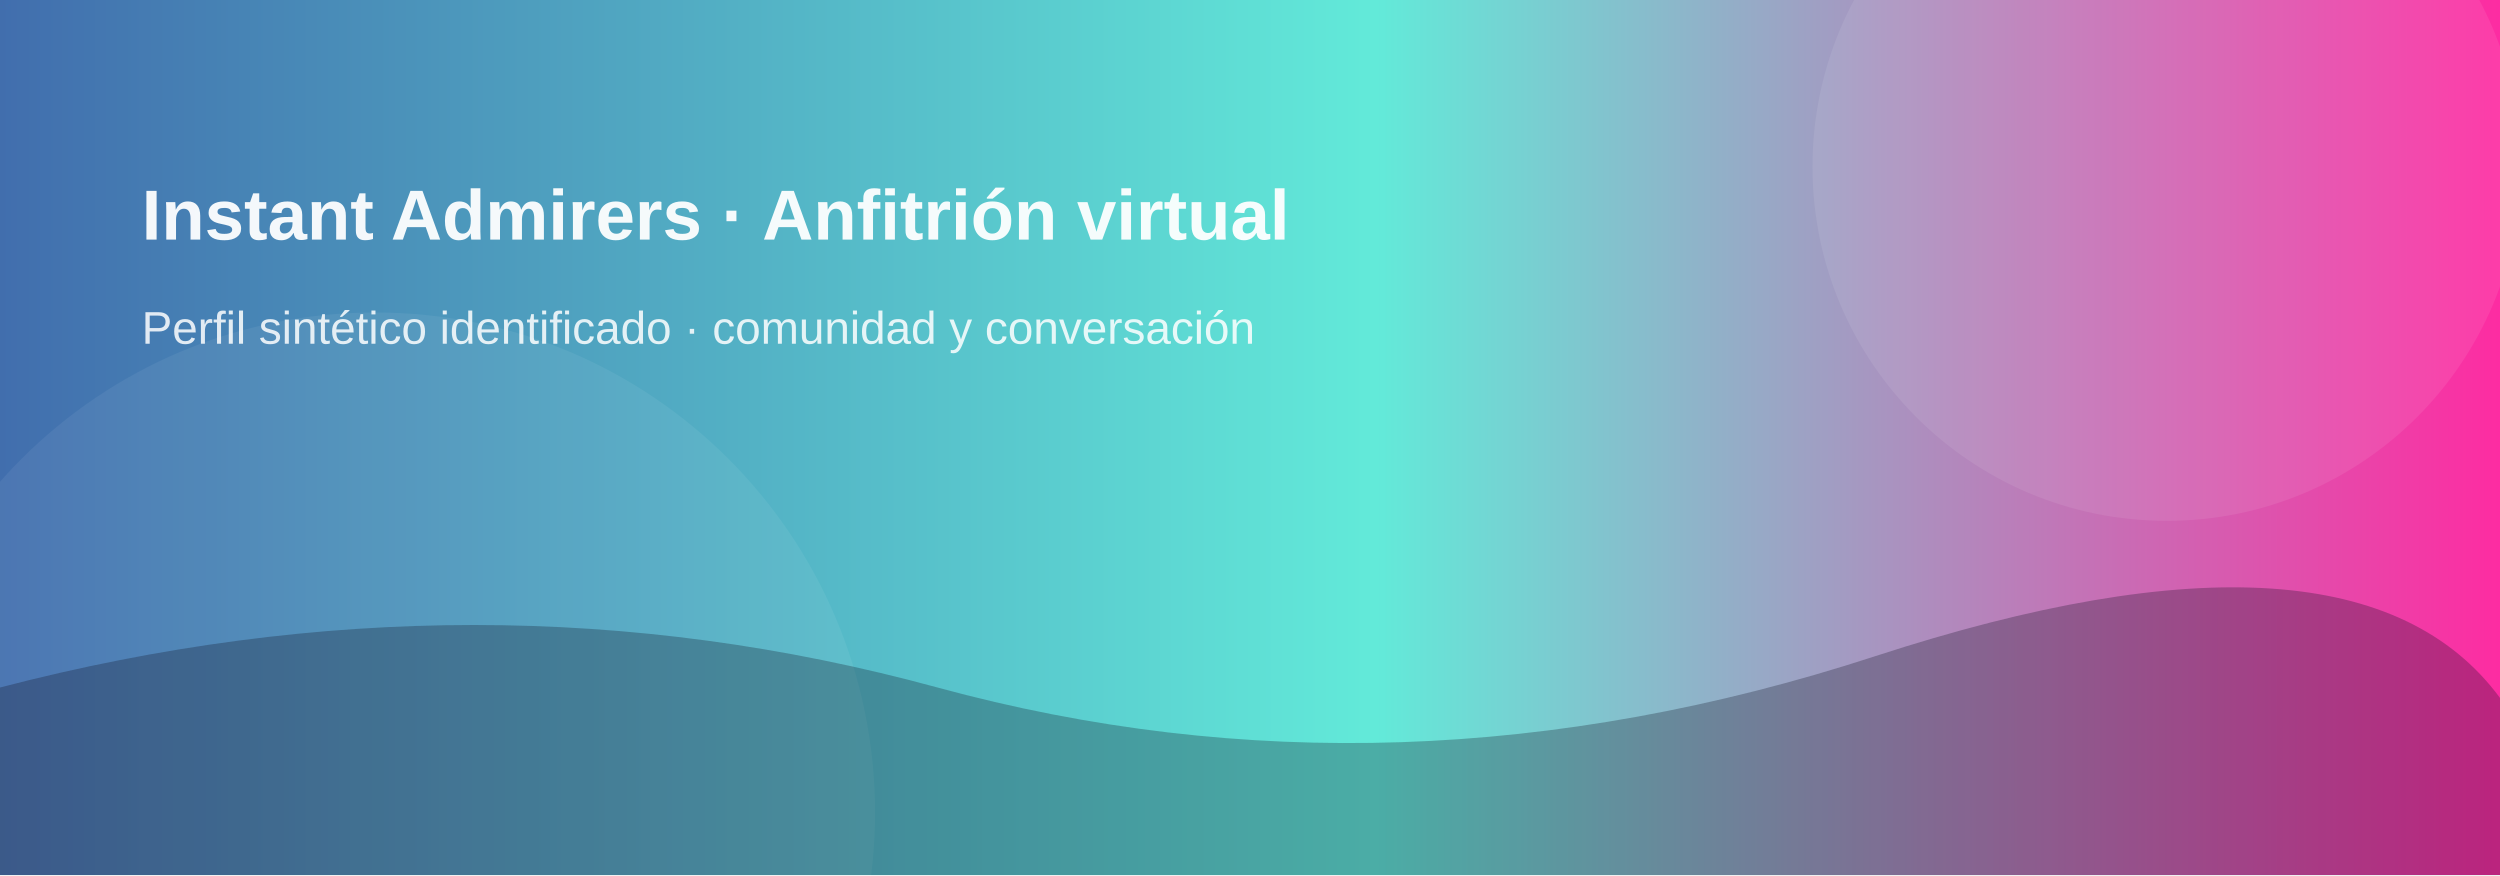
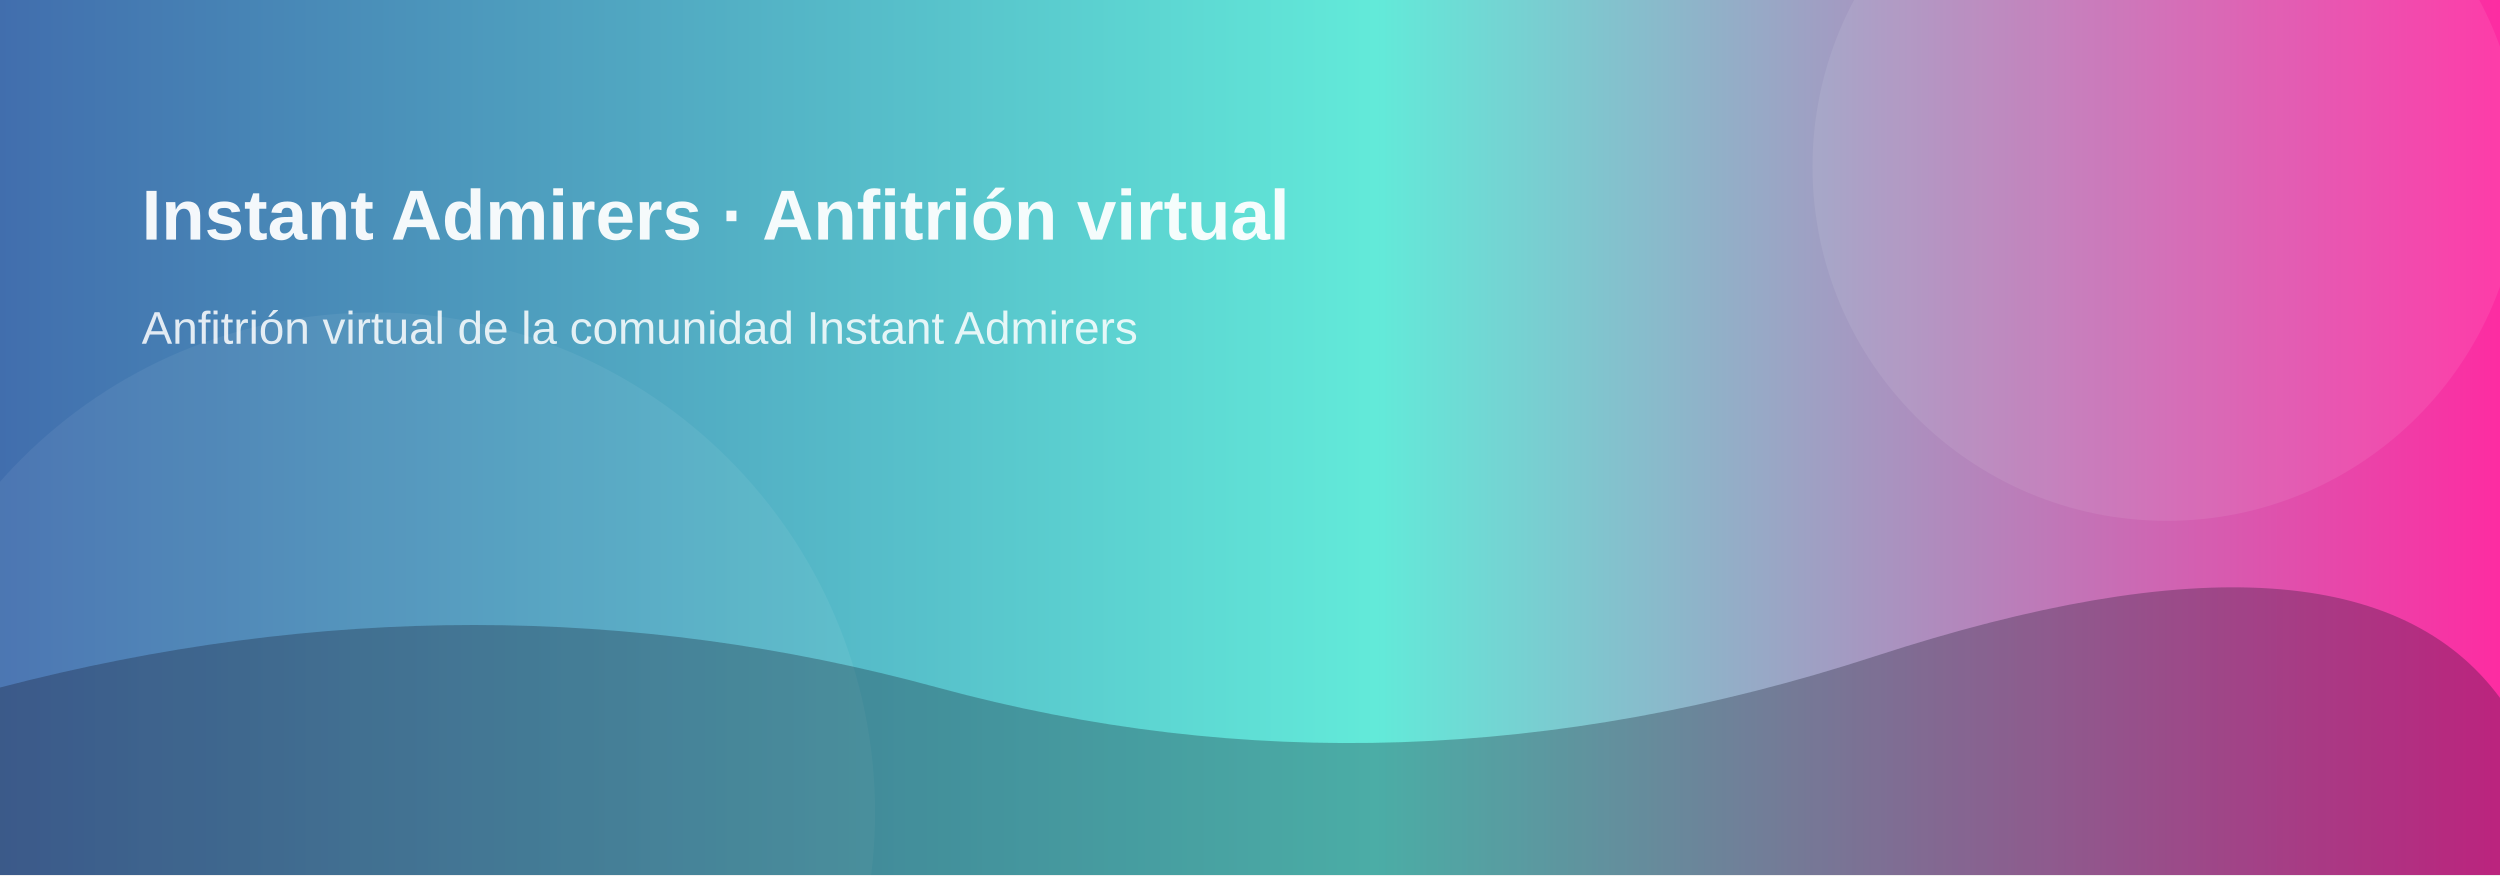
<svg xmlns="http://www.w3.org/2000/svg" viewBox="0 0 1200 420">
  <defs>
    <linearGradient id="g" x1="0" x2="1">
      <stop stop-color="#416dad" />
      <stop offset=".55" stop-color="#62ead9" />
      <stop offset="1" stop-color="#ff2aa1" />
    </linearGradient>
  </defs>
  <rect width="1200" height="420" fill="url(#g)" />
  <circle cx="1040" cy="80" r="170" fill="#fff" opacity=".08" />
  <circle cx="180" cy="390" r="240" fill="#fff" opacity=".06" />
  <path d="M0 330 Q230 270 450 330 T900 315 T1200 335 V420 H0Z" fill="#0d1020" opacity=".28" />
  <text x="68" y="115" fill="#fff" font-family="Arial,sans-serif" font-size="34" font-weight="700" opacity=".94">Instant Admirers · Anfitrión virtual</text>
-   <text x="68" y="165" fill="#fff" font-family="Arial,sans-serif" font-size="22" opacity=".84">Perfil sintético identificado · comunidad y conversación</text>
+   <text x="68" y="165" fill="#fff" font-family="Arial,sans-serif" font-size="22" opacity=".84">Anfitrión virtual de la comunidad Instant Admirers</text>
</svg>
